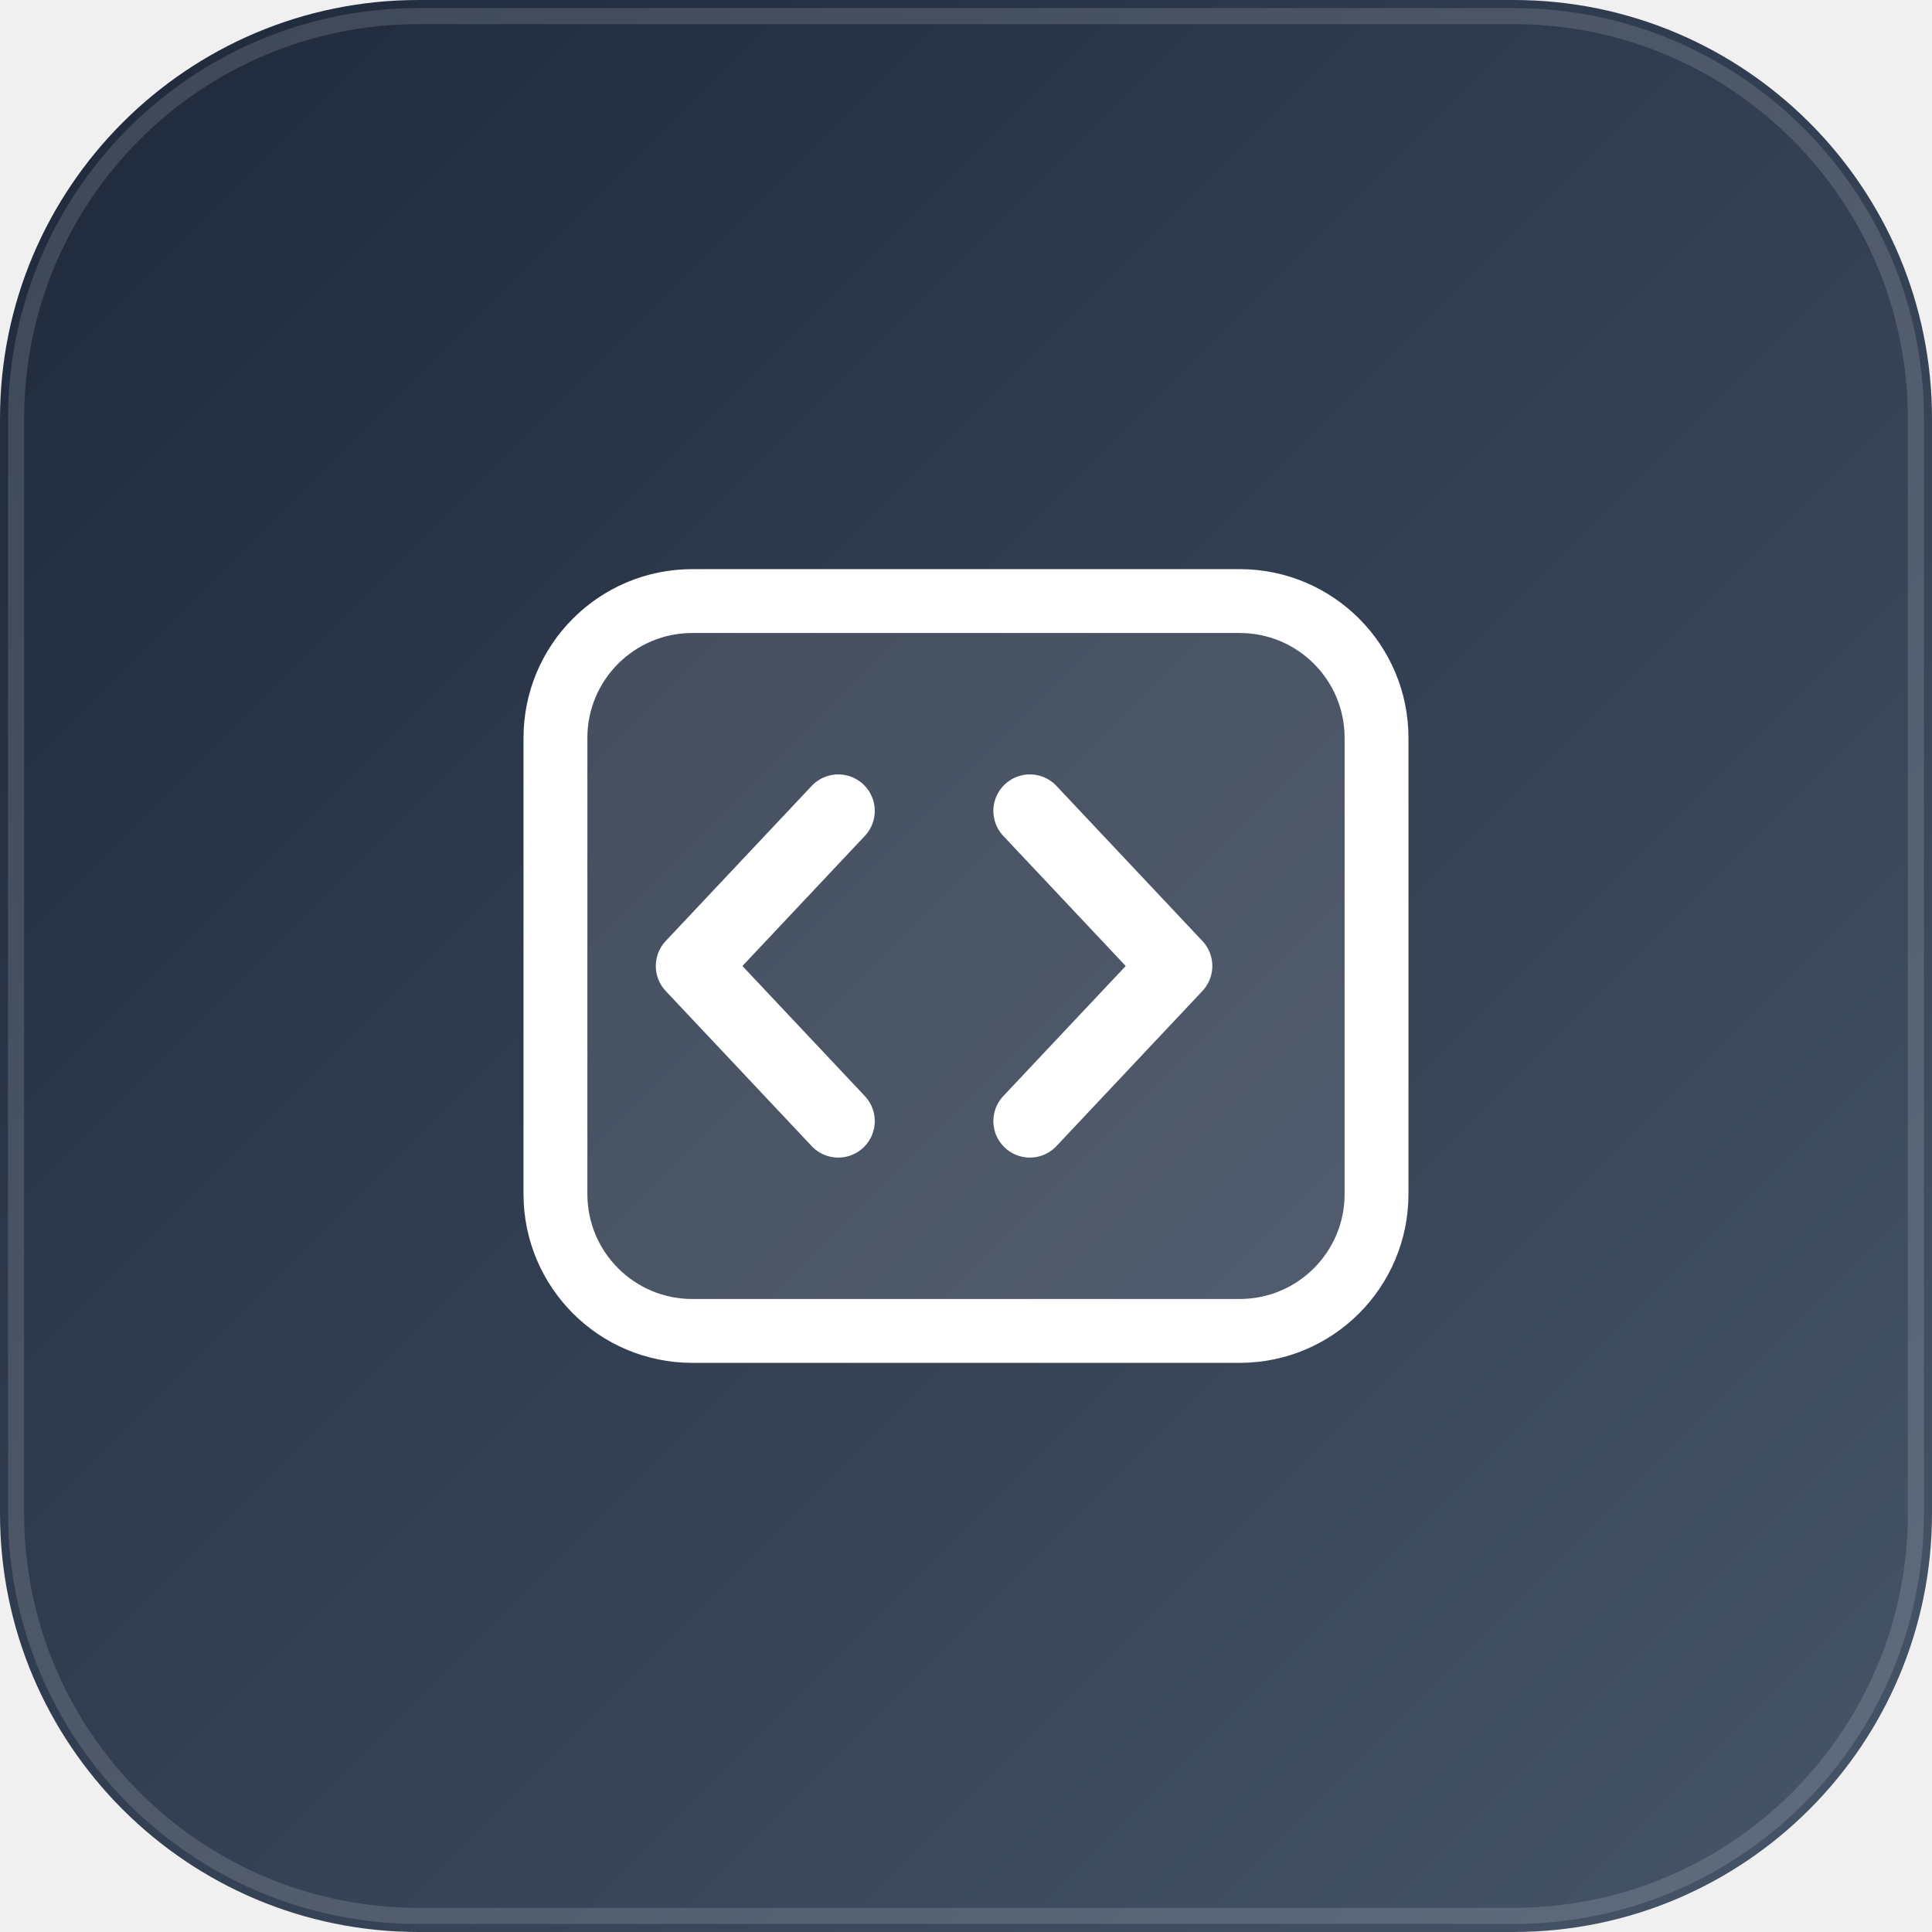
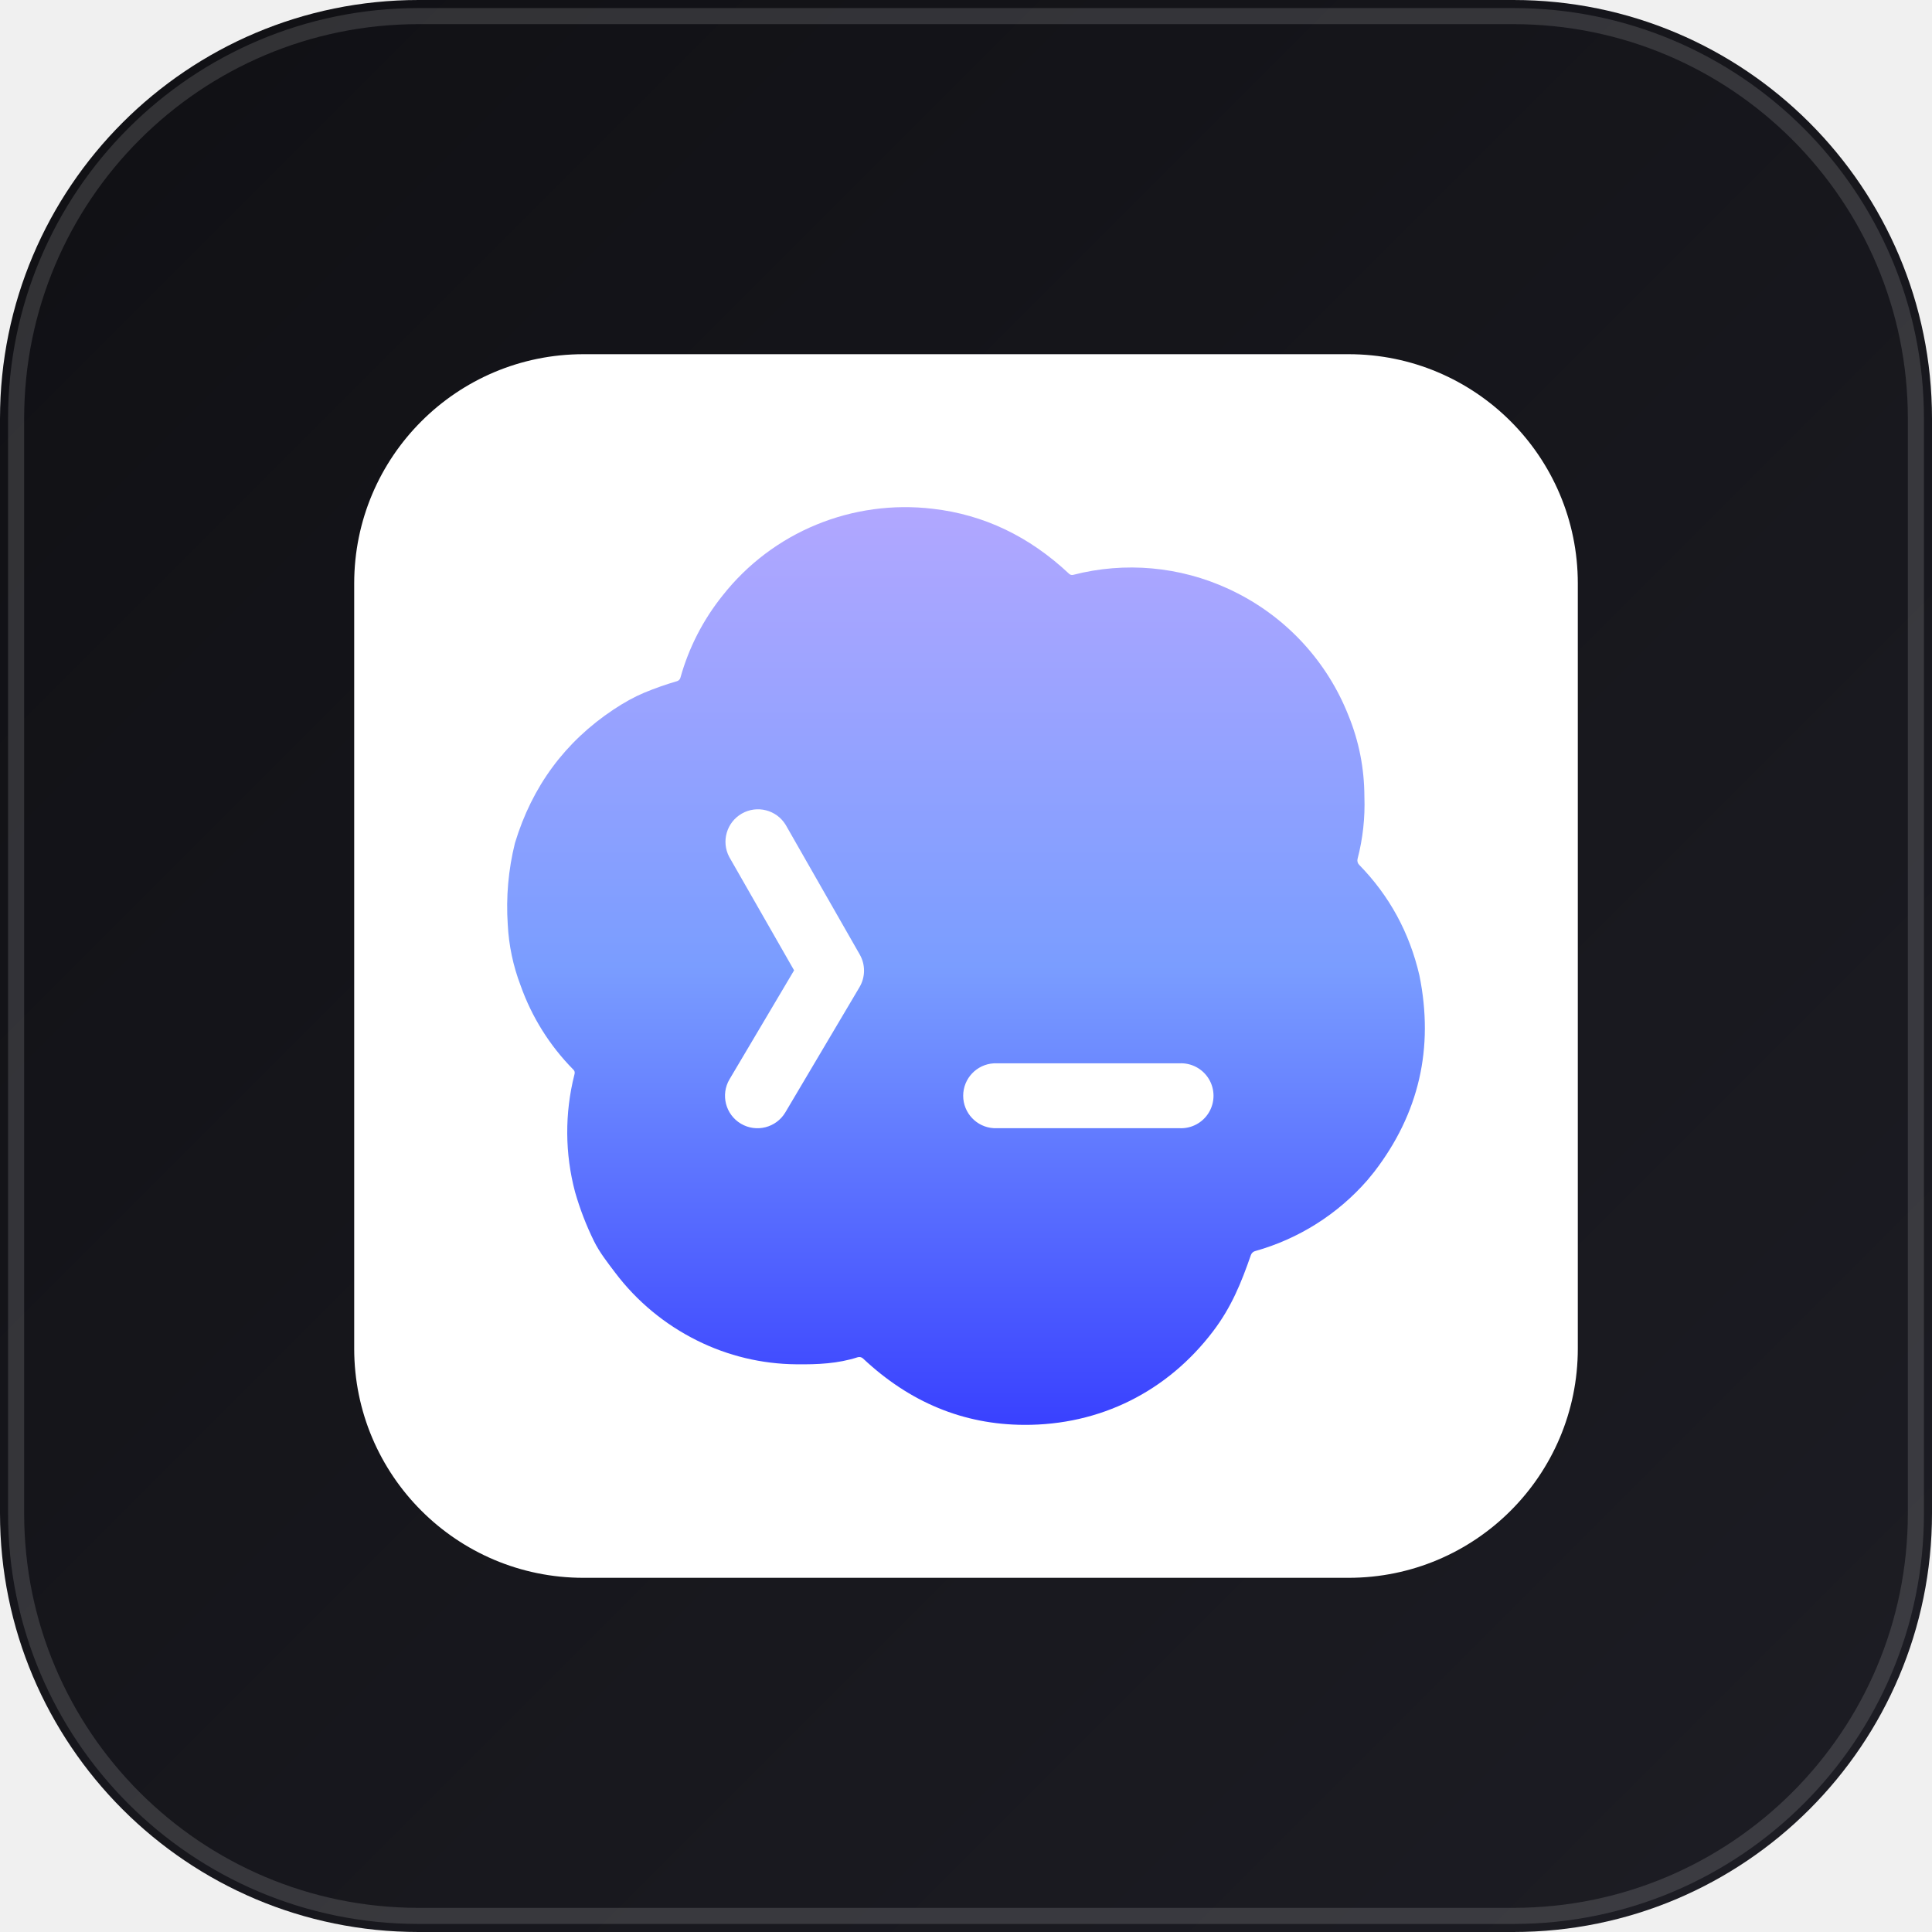
<svg xmlns="http://www.w3.org/2000/svg" width="120" height="120" viewBox="0 0 120 120">
  <defs>
-     <linearGradient id="bg-resp" x1="0" y1="0" x2="120" y2="120" gradientUnits="userSpaceOnUse">
-       <stop offset="0" stop-color="#1e293b" />
-       <stop offset="1" stop-color="#475569" />
+     <linearGradient id="bg-rx" x1="0" y1="0" x2="120" y2="120" gradientUnits="userSpaceOnUse">
+       <stop offset="0" stop-color="#101014" />
+       <stop offset="1" stop-color="#1d1d24" />
    </linearGradient>
  </defs>
-   <rect width="120" height="120" rx="26" fill="url(#bg-resp)" />
+   <rect width="120" height="120" rx="26" fill="url(#bg-rx)" />
  <rect x="1" y="1" width="118" height="118" rx="25" fill="none" stroke="#ffffff" stroke-opacity=".14" />
-   <g transform="translate(26.00 26.00) scale(2.8333)">
-     <rect x="3" y="4" width="18" height="16" rx="3" fill="#ffffff" fill-opacity="0.12" stroke="#ffffff" stroke-width="1.4" />
-     <path d="M9.2 8.6 6 12l3.2 3.4M13.4 8.6 16.6 12l-3.2 3.4" fill="none" stroke="#ffffff" stroke-width="1.6" stroke-linecap="round" stroke-linejoin="round" />
+   <g transform="translate(22.00 22.00) scale(3.1667)">
+     <path d="M19.503 0H4.496A4.496 4.496 0 000 4.496v15.007A4.496 4.496 0 004.496 24h15.007A4.496 4.496 0 0024 19.503V4.496A4.496 4.496 0 0019.503 0z" fill="#fff" />
+     <path d="M9.064 3.344a4.578 4.578 0 012.285-.312c1 .115 1.891.54 2.673 1.275.01.01.024.017.037.021a.09.09 0 00.043 0 4.55 4.55 0 013.046.275l.047.022.116.057a4.581 4.581 0 012.188 2.399c.209.51.313 1.041.315 1.595a4.24 4.24 0 01-.134 1.223.123.123 0 00.03.115c.594.607.988 1.33 1.183 2.17.289 1.425-.007 2.71-.887 3.854l-.136.166a4.548 4.548 0 01-2.201 1.388.123.123 0 00-.081.076c-.191.551-.383 1.023-.74 1.494-.9 1.187-2.222 1.846-3.711 1.838-1.187-.006-2.239-.44-3.157-1.302a.107.107 0 00-.105-.024c-.388.125-.78.143-1.204.138a4.441 4.441 0 01-1.945-.466 4.544 4.544 0 01-1.61-1.335c-.152-.202-.303-.392-.414-.617a5.81 5.81 0 01-.37-.961 4.582 4.582 0 01-.014-2.298.124.124 0 00.006-.056.085.085 0 00-.027-.048 4.467 4.467 0 01-1.034-1.651 3.896 3.896 0 01-.251-1.192 5.189 5.189 0 01.141-1.6c.337-1.112.982-1.985 1.933-2.618.212-.141.413-.251.601-.33.215-.089.43-.164.646-.227a.098.098 0 00.065-.066 4.51 4.51 0 01.829-1.615 4.535 4.535 0 011.837-1.388zm3.482 10.565a.637.637 0 000 1.272h3.636a.637.637 0 100-1.272h-3.636zM8.462 9.23a.637.637 0 00-1.106.631l1.272 2.224-1.266 2.136a.636.636 0 101.095.649l1.454-2.455a.636.636 0 00.005-.64L8.462 9.23z" fill="url(#rx-lobe-icons-codex-_R_0_)" />
+     <defs>
+       <linearGradient gradientUnits="userSpaceOnUse" id="rx-lobe-icons-codex-_R_0_" x1="12" x2="12" y1="3" y2="21">
+         <stop stop-color="#B1A7FF" />
+         <stop offset=".5" stop-color="#7A9DFF" />
+         <stop offset="1" stop-color="#3941FF" />
+       </linearGradient>
+     </defs>
  </g>
</svg>
